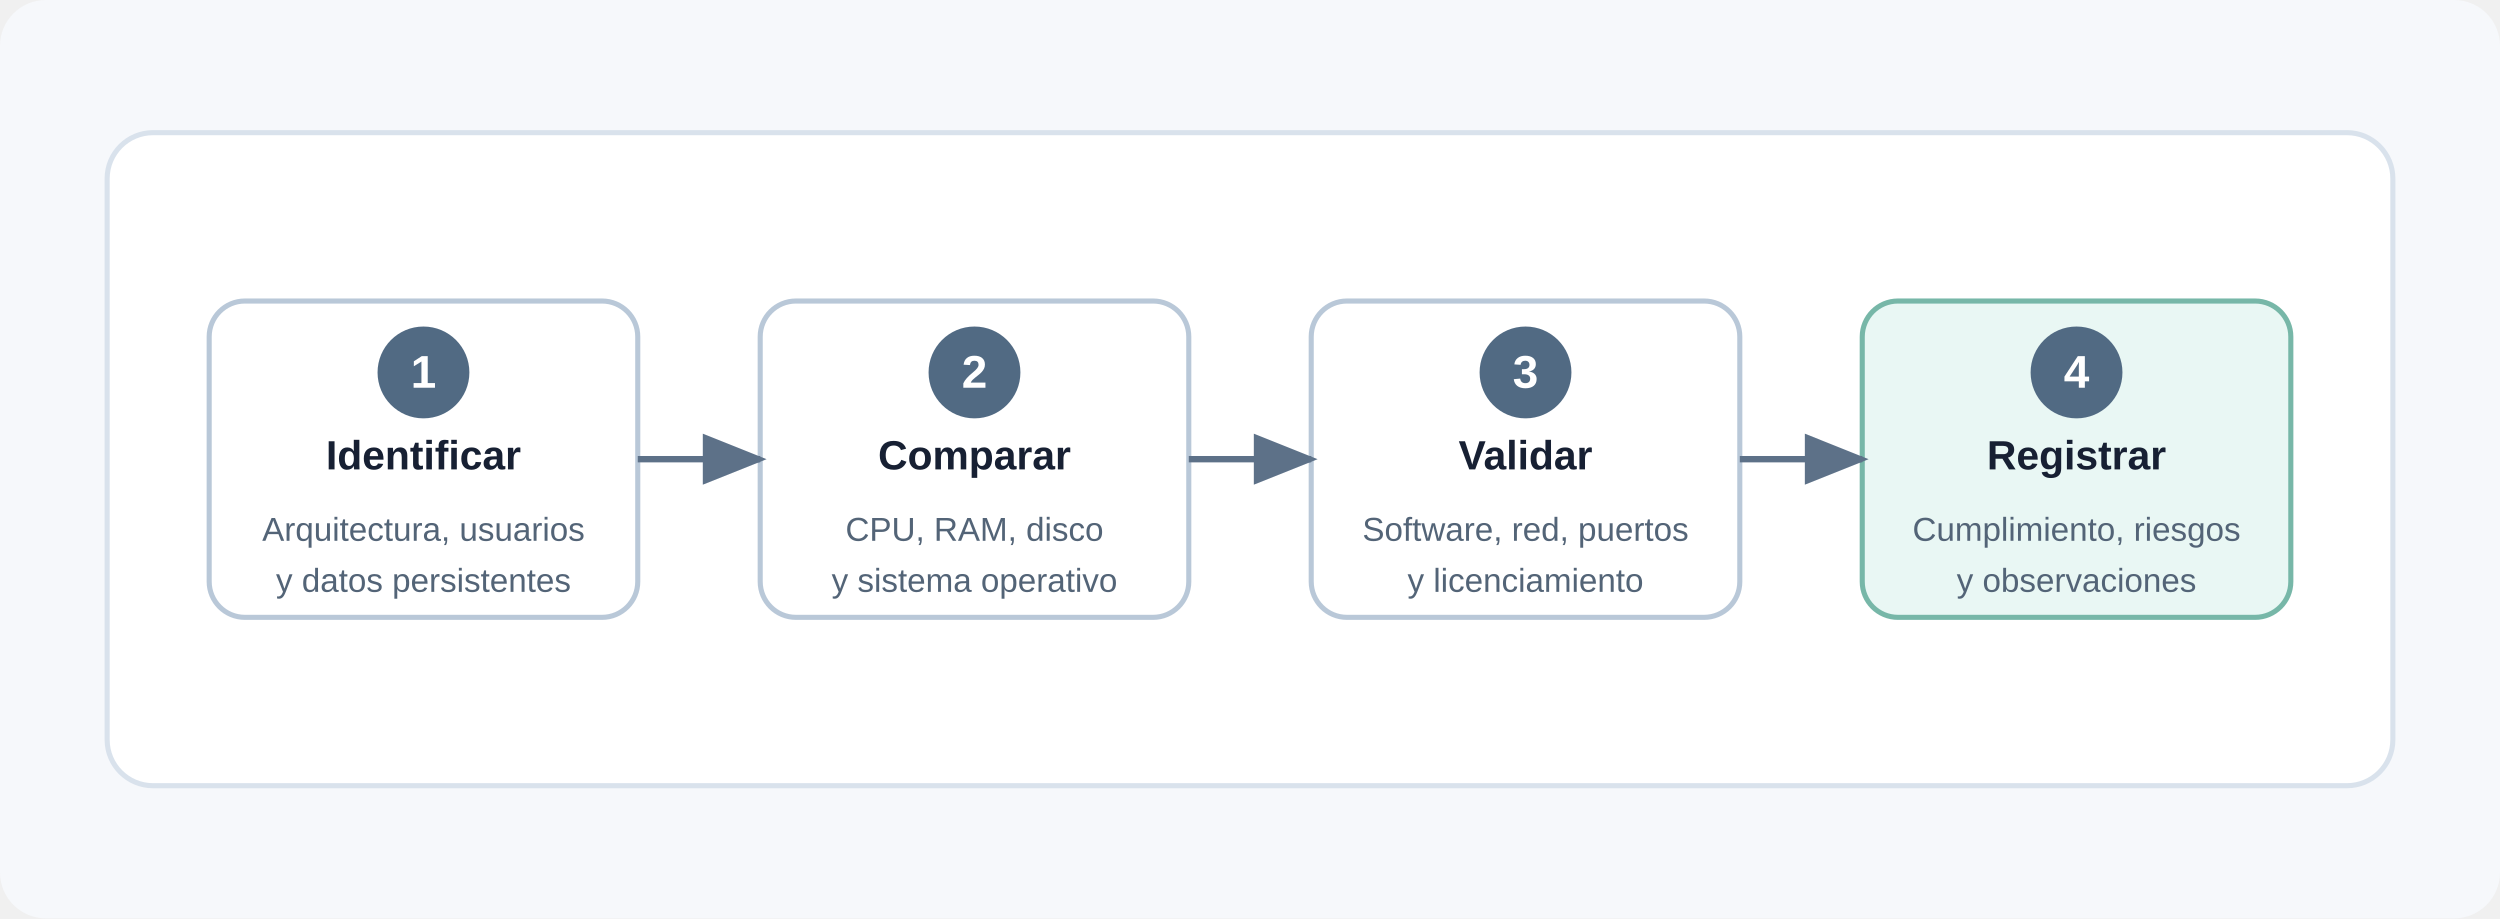
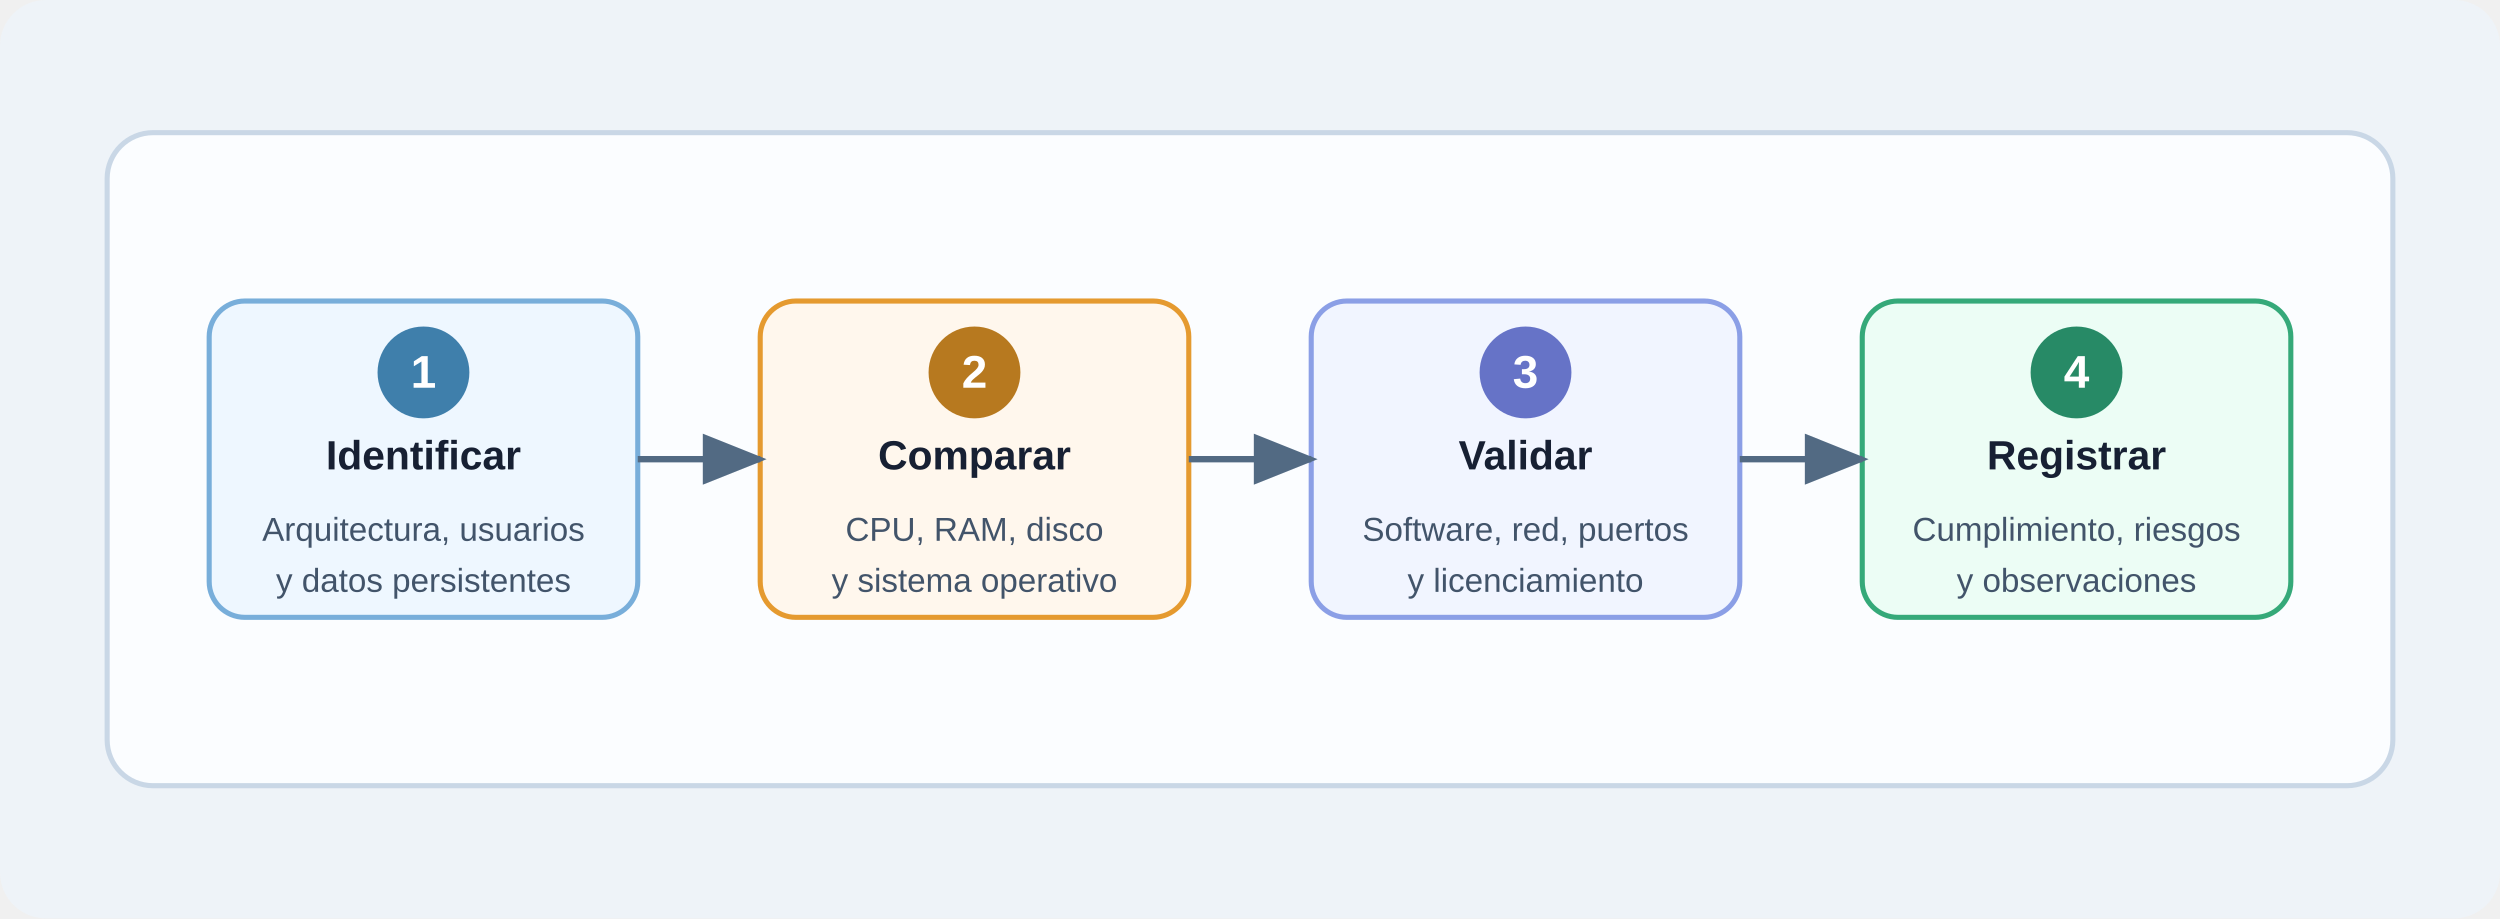
<svg xmlns="http://www.w3.org/2000/svg" width="980" height="360" viewBox="0 0 980 360" role="img" aria-labelledby="title desc">
  <defs>
    <style>
-       .bg { fill: #f6f8fb; }
-       .panel { fill: #ffffff; stroke: #d9e2ec; stroke-width: 2; }
-       .step { fill: #ffffff; stroke: #b9c8d8; stroke-width: 2; }
-       .final { fill: #e9f7f4; stroke: #77b7a8; stroke-width: 2; }
+       .bg { fill: #eef3f8; }
+       .panel { fill: #fbfdff; stroke: #c9d7e6; stroke-width: 2; }
+       .identify { fill: #eef7ff; stroke: #78aeda; stroke-width: 2; }
+       .compare { fill: #fff7ed; stroke: #e59a2f; stroke-width: 2; }
+       .validate { fill: #f1f5ff; stroke: #8b9fe6; stroke-width: 2; }
+       .final { fill: #ecfdf5; stroke: #35a979; stroke-width: 2; }
      .num { font: 700 18px Arial, Helvetica, sans-serif; fill: #ffffff; }
-       .bubble { fill: #516a83; }
+       .bubble-blue { fill: #3f7fab; }
+       .bubble-amber { fill: #b7791f; }
+       .bubble-violet { fill: #6673c7; }
+       .bubble-green { fill: #278a66; }
      .title { font: 700 16px Arial, Helvetica, sans-serif; fill: #172033; }
-       .text { font: 13px Arial, Helvetica, sans-serif; fill: #536477; }
-       .arrow { stroke: #5d7188; stroke-width: 2.5; fill: none; marker-end: url(#arrowhead); }
+       .text { font: 13px Arial, Helvetica, sans-serif; fill: #42546a; }
+       .arrow { stroke: #526a83; stroke-width: 2.5; fill: none; marker-end: url(#arrowhead); }
    </style>
    <marker id="arrowhead" markerWidth="10" markerHeight="8" refX="9" refY="4" orient="auto">
-       <path d="M0,0 L10,4 L0,8 Z" fill="#5d7188" />
+       <path d="M0,0 L10,4 L0,8 Z" fill="#526a83" />
    </marker>
  </defs>
  <rect class="bg" x="0" y="0" width="980" height="360" rx="18" />
  <rect class="panel" x="42" y="52" width="896" height="256" rx="18" />
-   <rect class="step" x="82" y="118" width="168" height="124" rx="14" />
-   <circle class="bubble" cx="166" cy="146" r="18" />
+   <rect class="identify" x="82" y="118" width="168" height="124" rx="14" />
+   <circle class="bubble-blue" cx="166" cy="146" r="18" />
  <text class="num" x="166" y="152" text-anchor="middle">1</text>
  <text class="title" x="166" y="184" text-anchor="middle">Identificar</text>
  <text class="text" x="166" y="212" text-anchor="middle">Arquitectura, usuarios</text>
  <text class="text" x="166" y="232" text-anchor="middle">y datos persistentes</text>
-   <rect class="step" x="298" y="118" width="168" height="124" rx="14" />
-   <circle class="bubble" cx="382" cy="146" r="18" />
+   <rect class="compare" x="298" y="118" width="168" height="124" rx="14" />
+   <circle class="bubble-amber" cx="382" cy="146" r="18" />
  <text class="num" x="382" y="152" text-anchor="middle">2</text>
  <text class="title" x="382" y="184" text-anchor="middle">Comparar</text>
  <text class="text" x="382" y="212" text-anchor="middle">CPU, RAM, disco</text>
  <text class="text" x="382" y="232" text-anchor="middle">y sistema operativo</text>
-   <rect class="step" x="514" y="118" width="168" height="124" rx="14" />
-   <circle class="bubble" cx="598" cy="146" r="18" />
+   <rect class="validate" x="514" y="118" width="168" height="124" rx="14" />
+   <circle class="bubble-violet" cx="598" cy="146" r="18" />
  <text class="num" x="598" y="152" text-anchor="middle">3</text>
  <text class="title" x="598" y="184" text-anchor="middle">Validar</text>
  <text class="text" x="598" y="212" text-anchor="middle">Software, red, puertos</text>
  <text class="text" x="598" y="232" text-anchor="middle">y licenciamiento</text>
  <rect class="final" x="730" y="118" width="168" height="124" rx="14" />
-   <circle class="bubble" cx="814" cy="146" r="18" />
+   <circle class="bubble-green" cx="814" cy="146" r="18" />
  <text class="num" x="814" y="152" text-anchor="middle">4</text>
  <text class="title" x="814" y="184" text-anchor="middle">Registrar</text>
  <text class="text" x="814" y="212" text-anchor="middle">Cumplimiento, riesgos</text>
  <text class="text" x="814" y="232" text-anchor="middle">y observaciones</text>
  <path class="arrow" d="M250 180 H298" />
  <path class="arrow" d="M466 180 H514" />
  <path class="arrow" d="M682 180 H730" />
</svg>
